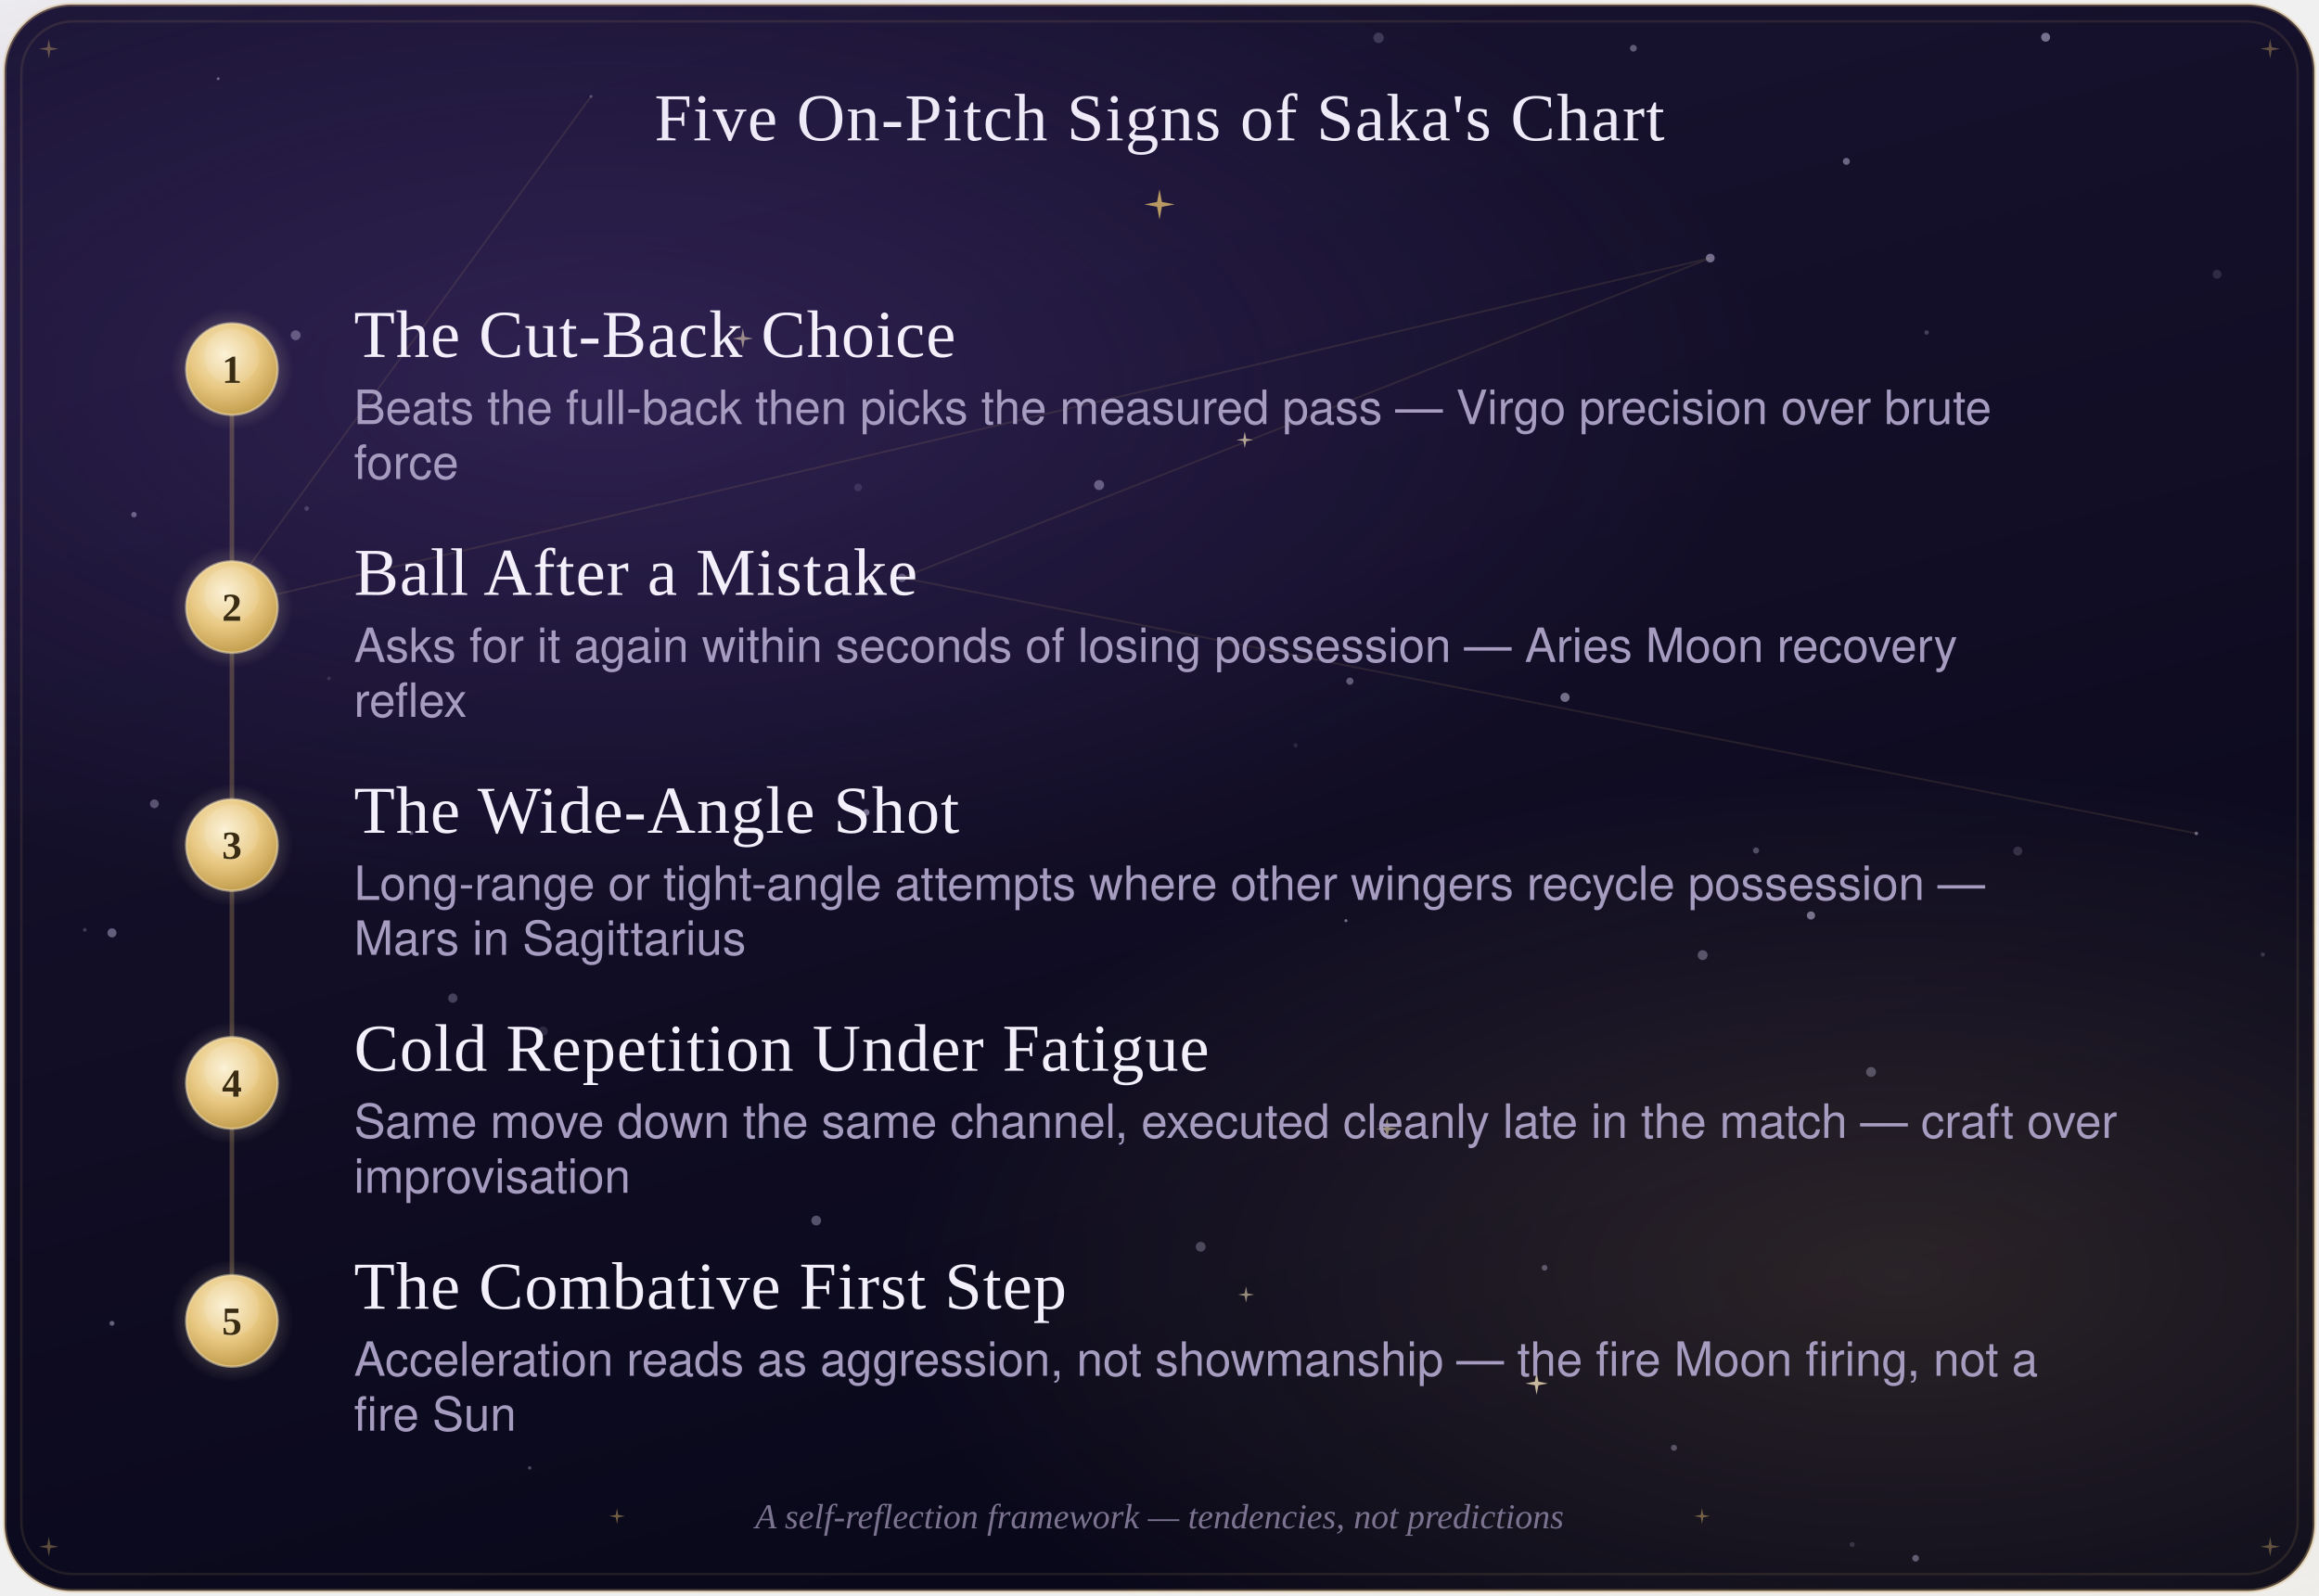
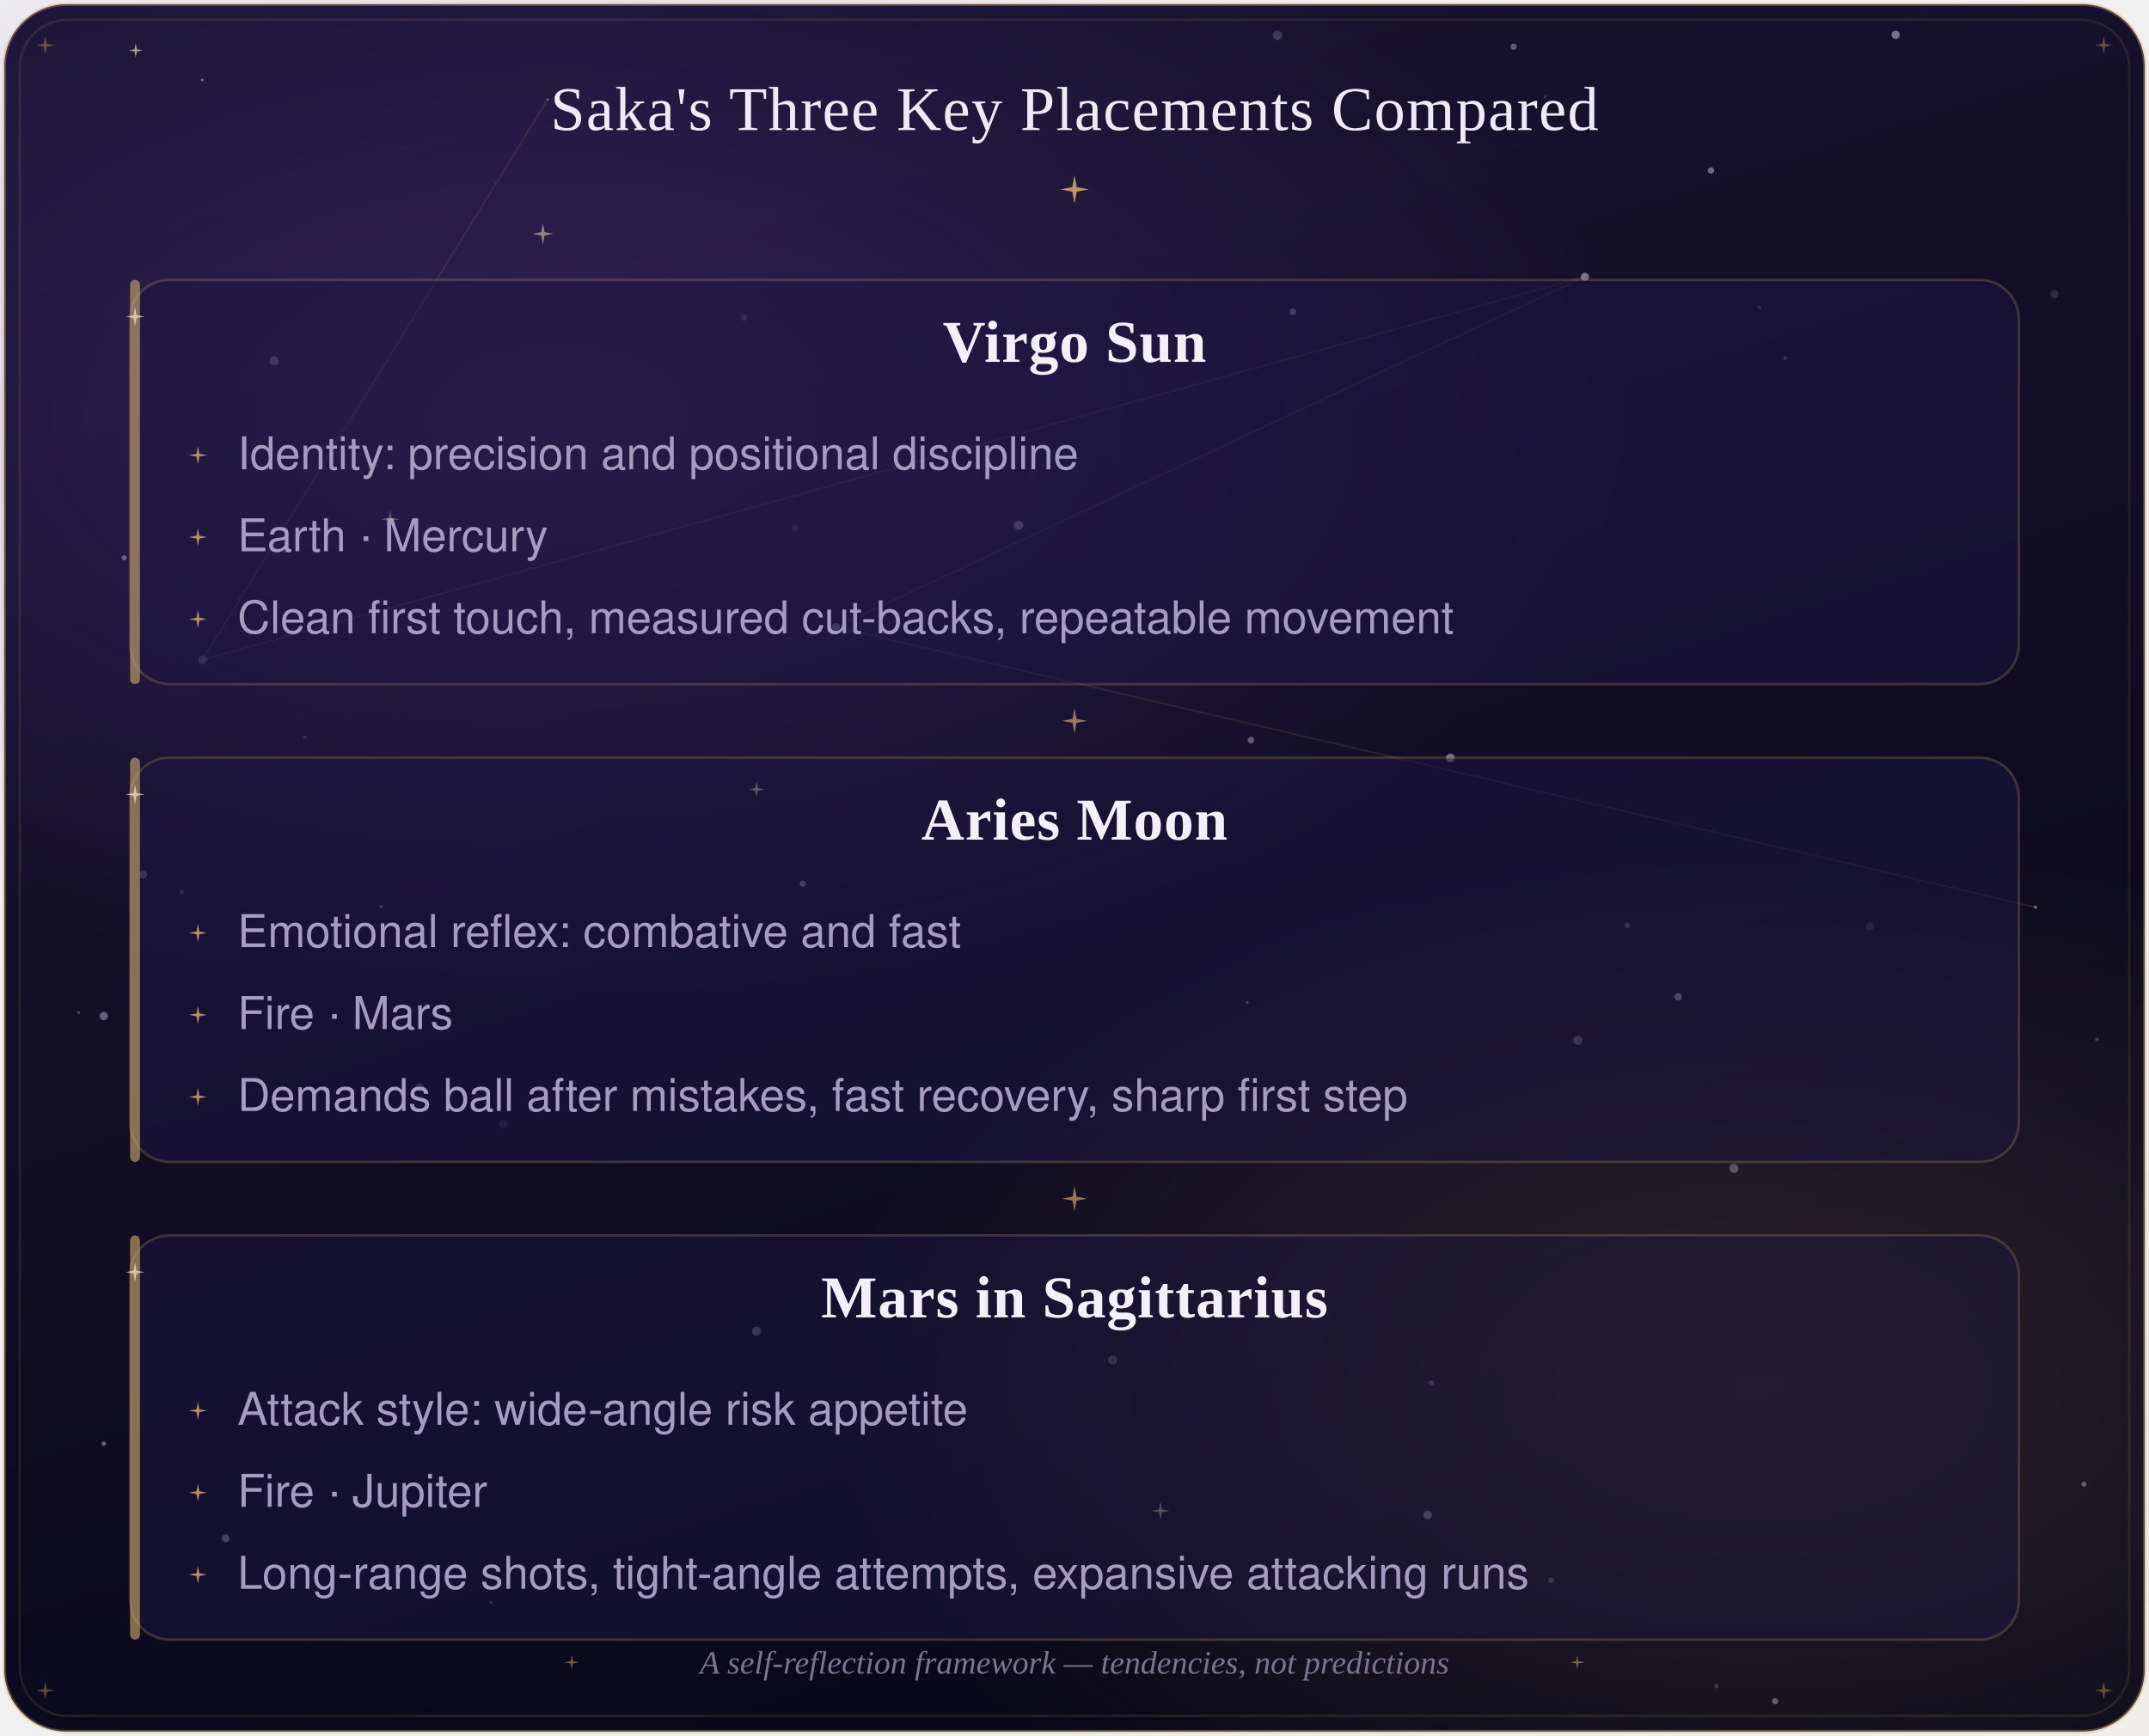
- <svg xmlns="http://www.w3.org/2000/svg" viewBox="0 0 760 523" role="img" aria-label="Five On-Pitch Signs of Saka's Chart">
+ <svg xmlns="http://www.w3.org/2000/svg" viewBox="0 0 760 614" role="img" aria-label="Saka's Three Key Placements Compared">
  <defs>
    <linearGradient id="bukayosakazodiacsign1en-panel" x1="0" y1="0" x2="0.4" y2="1">
      <stop offset="0" stop-color="#1a1433" />
      <stop offset="0.55" stop-color="#120e26" />
      <stop offset="1" stop-color="#09081a" />
    </linearGradient>
    <radialGradient id="bukayosakazodiacsign1en-foil" cx="0.42" cy="0.34" r="0.75">
      <stop offset="0" stop-color="#fbf0d2" />
      <stop offset="0.5" stop-color="#e8c882" />
      <stop offset="1" stop-color="#b8923f" />
    </radialGradient>
    <radialGradient id="bukayosakazodiacsign1en-glow" cx="0.5" cy="0.5" r="0.5">
      <stop offset="0" stop-color="#f6e6bf" />
      <stop offset="1" stop-color="#f6e6bf" stop-opacity="0" />
    </radialGradient>
    <radialGradient id="bukayosakazodiacsign1en-neb1" cx="0.5" cy="0.5" r="0.5">
      <stop offset="0" stop-color="#6f4bb0" stop-opacity="0.28" />
      <stop offset="1" stop-color="#6f4bb0" stop-opacity="0" />
    </radialGradient>
    <radialGradient id="bukayosakazodiacsign1en-neb2" cx="0.5" cy="0.5" r="0.5">
      <stop offset="0" stop-color="#d4af6a" stop-opacity="0.16" />
      <stop offset="1" stop-color="#d4af6a" stop-opacity="0" />
    </radialGradient>
    <linearGradient id="bukayosakazodiacsign1en-rule" x1="0" y1="0" x2="1" y2="0">
      <stop offset="0" stop-color="#d4af6a" stop-opacity="0" />
      <stop offset="0.5" stop-color="#d4af6a" stop-opacity="0.6" />
      <stop offset="1" stop-color="#d4af6a" stop-opacity="0" />
    </linearGradient>
  </defs>
-   <rect x="1.5" y="1.5" width="757" height="520" rx="22" fill="url(#bukayosakazodiacsign1en-panel)" />
-   <ellipse cx="198" cy="126" rx="380" ry="178" fill="url(#bukayosakazodiacsign1en-neb1)" />
-   <ellipse cx="623" cy="418" rx="334" ry="167" fill="url(#bukayosakazodiacsign1en-neb2)" />
-   <circle cx="661.3" cy="279.0" r="1.47" fill="#cfc8ea" opacity="0.18" />
-   <circle cx="281.2" cy="159.8" r="1.27" fill="#cfc8ea" opacity="0.14" />
-   <circle cx="134.8" cy="273.1" r="0.64" fill="#cfc8ea" opacity="0.35" />
-   <circle cx="96.9" cy="109.9" r="1.62" fill="#cfc8ea" opacity="0.36" />
-   <circle cx="148.4" cy="327.2" r="1.52" fill="#cfc8ea" opacity="0.28" />
-   <circle cx="741.6" cy="312.9" r="0.68" fill="#cfc8ea" opacity="0.21" />
-   <circle cx="283.9" cy="266.3" r="1.08" fill="#cfc8ea" opacity="0.50" />
-   <circle cx="631.4" cy="109.0" r="0.73" fill="#cfc8ea" opacity="0.26" />
-   <circle cx="670.4" cy="12.2" r="1.47" fill="#cfc8ea" opacity="0.52" />
-   <circle cx="36.7" cy="305.8" r="1.48" fill="#cfc8ea" opacity="0.43" />
-   <circle cx="451.8" cy="12.4" r="1.70" fill="#cfc8ea" opacity="0.21" />
-   <circle cx="178.0" cy="338.0" r="1.54" fill="#cfc8ea" opacity="0.15" />
-   <circle cx="50.6" cy="263.5" r="1.44" fill="#cfc8ea" opacity="0.36" />
-   <circle cx="193.7" cy="31.6" r="0.48" fill="#cfc8ea" opacity="0.32" />
-   <circle cx="173.6" cy="481.2" r="0.56" fill="#cfc8ea" opacity="0.33" />
-   <circle cx="107.8" cy="222.4" r="0.60" fill="#cfc8ea" opacity="0.16" />
-   <circle cx="593.5" cy="300.1" r="1.34" fill="#cfc8ea" opacity="0.53" />
-   <circle cx="613.2" cy="351.4" r="1.62" fill="#cfc8ea" opacity="0.33" />
-   <circle cx="100.5" cy="166.7" r="0.75" fill="#cfc8ea" opacity="0.23" />
-   <circle cx="71.5" cy="25.8" r="0.46" fill="#cfc8ea" opacity="0.48" />
-   <circle cx="424.6" cy="244.3" r="0.70" fill="#cfc8ea" opacity="0.14" />
-   <circle cx="442.4" cy="223.3" r="1.18" fill="#cfc8ea" opacity="0.41" />
-   <circle cx="441.1" cy="301.8" r="0.50" fill="#cfc8ea" opacity="0.51" />
-   <circle cx="27.8" cy="304.8" r="0.60" fill="#cfc8ea" opacity="0.25" />
-   <circle cx="360.2" cy="159.0" r="1.64" fill="#cfc8ea" opacity="0.41" />
-   <circle cx="605.1" cy="52.9" r="1.14" fill="#cfc8ea" opacity="0.47" />
-   <circle cx="36.7" cy="433.8" r="0.80" fill="#cfc8ea" opacity="0.45" />
-   <circle cx="71.6" cy="199.3" r="1.55" fill="#cfc8ea" opacity="0.27" />
-   <circle cx="607.0" cy="506.3" r="0.83" fill="#cfc8ea" opacity="0.18" />
-   <circle cx="535.3" cy="15.8" r="1.11" fill="#cfc8ea" opacity="0.40" />
-   <circle cx="267.5" cy="400.1" r="1.60" fill="#cfc8ea" opacity="0.37" />
-   <circle cx="560.5" cy="84.6" r="1.44" fill="#cfc8ea" opacity="0.51" />
-   <circle cx="43.9" cy="168.7" r="0.89" fill="#cfc8ea" opacity="0.43" />
-   <circle cx="295.6" cy="189.4" r="1.39" fill="#cfc8ea" opacity="0.38" />
-   <circle cx="506.2" cy="415.6" r="0.94" fill="#cfc8ea" opacity="0.36" />
-   <circle cx="64.3" cy="268.7" r="0.83" fill="#cfc8ea" opacity="0.22" />
-   <circle cx="719.8" cy="273.2" r="0.58" fill="#cfc8ea" opacity="0.48" />
-   <circle cx="548.6" cy="474.6" r="0.99" fill="#cfc8ea" opacity="0.34" />
-   <circle cx="726.6" cy="89.9" r="1.46" fill="#cfc8ea" opacity="0.15" />
-   <circle cx="627.8" cy="510.8" r="1.10" fill="#cfc8ea" opacity="0.41" />
-   <circle cx="512.9" cy="228.6" r="1.50" fill="#cfc8ea" opacity="0.52" />
-   <circle cx="393.5" cy="408.7" r="1.61" fill="#cfc8ea" opacity="0.30" />
-   <circle cx="558.0" cy="313.1" r="1.62" fill="#cfc8ea" opacity="0.36" />
-   <circle cx="575.5" cy="278.8" r="1.00" fill="#cfc8ea" opacity="0.33" />
-   <path d="M 503.577 449.8 L 504.2 452.9 L 507.3 453.516 L 504.2 454.1 L 503.577 457.2 L 503.0 454.1 L 499.9 453.516 L 503.0 452.9 Z" fill="#f6e6bf" opacity="0.776" />
-   <path d="M 408.374 421.7 L 408.8 424.0 L 411.0 424.383 L 408.8 424.8 L 408.374 427.0 L 407.9 424.8 L 405.7 424.383 L 407.9 424.0 Z" fill="#f6e6bf" opacity="0.573" />
-   <path d="M 243.465 107.6 L 244.0 110.4 L 246.8 110.95 L 244.0 111.5 L 243.465 114.3 L 242.9 111.5 L 240.1 110.95 L 242.9 110.4 Z" fill="#f6e6bf" opacity="0.55" />
-   <path d="M 454.612 366.5 L 455.2 369.5 L 458.2 370.044 L 455.2 370.6 L 454.612 373.6 L 454.0 370.6 L 451.0 370.044 L 454.0 369.5 Z" fill="#f6e6bf" opacity="0.565" />
-   <path d="M 407.938 141.5 L 408.4 143.8 L 410.7 144.197 L 408.4 144.6 L 407.938 146.9 L 407.5 144.6 L 405.2 144.197 L 407.5 143.8 Z" fill="#f6e6bf" opacity="0.694" />
-   <path d="M 193.7 31.6 L 71.6 199.3 L 560.5 84.6 L 295.6 189.4 L 719.8 273.2" fill="none" stroke="#d4af6a" stroke-width="0.6" opacity="0.12" />
-   <rect x="1.5" y="1.5" width="757" height="520" rx="22" fill="none" stroke="#d4af6a" stroke-opacity="0.34" stroke-width="1.2" />
-   <rect x="7" y="7" width="746" height="509" rx="17" fill="none" stroke="#d4af6a" stroke-opacity="0.12" stroke-width="0.8" />
+   <rect x="1.5" y="1.5" width="757" height="611" rx="22" fill="url(#bukayosakazodiacsign1en-panel)" />
+   <ellipse cx="198" cy="147" rx="380" ry="209" fill="url(#bukayosakazodiacsign1en-neb1)" />
+   <ellipse cx="623" cy="491" rx="334" ry="196" fill="url(#bukayosakazodiacsign1en-neb2)" />
+   <circle cx="661.3" cy="327.7" r="1.47" fill="#cfc8ea" opacity="0.18" />
+   <circle cx="281.2" cy="186.8" r="1.27" fill="#cfc8ea" opacity="0.14" />
+   <circle cx="134.8" cy="320.7" r="0.64" fill="#cfc8ea" opacity="0.35" />
+   <circle cx="96.9" cy="127.7" r="1.62" fill="#cfc8ea" opacity="0.36" />
+   <circle cx="148.4" cy="384.7" r="1.52" fill="#cfc8ea" opacity="0.28" />
+   <circle cx="741.6" cy="367.7" r="0.68" fill="#cfc8ea" opacity="0.21" />
+   <circle cx="283.9" cy="312.6" r="1.08" fill="#cfc8ea" opacity="0.50" />
+   <circle cx="631.4" cy="126.7" r="0.73" fill="#cfc8ea" opacity="0.26" />
+   <circle cx="670.4" cy="12.3" r="1.47" fill="#cfc8ea" opacity="0.52" />
+   <circle cx="36.7" cy="359.4" r="1.48" fill="#cfc8ea" opacity="0.43" />
+   <circle cx="451.8" cy="12.5" r="1.70" fill="#cfc8ea" opacity="0.21" />
+   <circle cx="178.0" cy="397.5" r="1.54" fill="#cfc8ea" opacity="0.15" />
+   <circle cx="50.6" cy="309.4" r="1.44" fill="#cfc8ea" opacity="0.36" />
+   <circle cx="193.7" cy="35.2" r="0.48" fill="#cfc8ea" opacity="0.32" />
+   <circle cx="173.6" cy="566.8" r="0.56" fill="#cfc8ea" opacity="0.33" />
+   <circle cx="107.8" cy="260.8" r="0.60" fill="#cfc8ea" opacity="0.16" />
+   <circle cx="593.5" cy="352.6" r="1.34" fill="#cfc8ea" opacity="0.53" />
+   <circle cx="613.2" cy="413.3" r="1.62" fill="#cfc8ea" opacity="0.33" />
+   <circle cx="100.5" cy="194.9" r="0.75" fill="#cfc8ea" opacity="0.23" />
+   <circle cx="71.5" cy="28.3" r="0.46" fill="#cfc8ea" opacity="0.48" />
+   <circle cx="424.6" cy="286.7" r="0.70" fill="#cfc8ea" opacity="0.14" />
+   <circle cx="442.4" cy="261.8" r="1.18" fill="#cfc8ea" opacity="0.41" />
+   <circle cx="441.1" cy="354.6" r="0.50" fill="#cfc8ea" opacity="0.51" />
+   <circle cx="27.8" cy="358.2" r="0.60" fill="#cfc8ea" opacity="0.25" />
+   <circle cx="360.2" cy="185.8" r="1.64" fill="#cfc8ea" opacity="0.41" />
+   <circle cx="605.1" cy="60.3" r="1.14" fill="#cfc8ea" opacity="0.47" />
+   <circle cx="36.7" cy="510.7" r="0.80" fill="#cfc8ea" opacity="0.45" />
+   <circle cx="71.6" cy="233.4" r="1.55" fill="#cfc8ea" opacity="0.27" />
+   <circle cx="607.0" cy="596.4" r="0.83" fill="#cfc8ea" opacity="0.18" />
+   <circle cx="535.3" cy="16.5" r="1.11" fill="#cfc8ea" opacity="0.40" />
+   <circle cx="267.5" cy="470.9" r="1.60" fill="#cfc8ea" opacity="0.37" />
+   <circle cx="560.5" cy="97.9" r="1.44" fill="#cfc8ea" opacity="0.51" />
+   <circle cx="43.9" cy="197.3" r="0.89" fill="#cfc8ea" opacity="0.43" />
+   <circle cx="295.6" cy="221.8" r="1.39" fill="#cfc8ea" opacity="0.38" />
+   <circle cx="506.2" cy="489.2" r="0.94" fill="#cfc8ea" opacity="0.36" />
+   <circle cx="64.3" cy="315.5" r="0.83" fill="#cfc8ea" opacity="0.22" />
+   <circle cx="719.8" cy="320.9" r="0.58" fill="#cfc8ea" opacity="0.48" />
+   <circle cx="548.6" cy="559.0" r="0.99" fill="#cfc8ea" opacity="0.34" />
+   <circle cx="726.6" cy="104.1" r="1.46" fill="#cfc8ea" opacity="0.15" />
+   <circle cx="627.8" cy="601.8" r="1.10" fill="#cfc8ea" opacity="0.41" />
+   <circle cx="512.9" cy="268.1" r="1.50" fill="#cfc8ea" opacity="0.52" />
+   <circle cx="393.5" cy="481.1" r="1.61" fill="#cfc8ea" opacity="0.30" />
+   <circle cx="558.0" cy="368.0" r="1.62" fill="#cfc8ea" opacity="0.36" />
+   <circle cx="575.5" cy="327.4" r="1.00" fill="#cfc8ea" opacity="0.33" />
+   <circle cx="504.9" cy="535.9" r="1.47" fill="#cfc8ea" opacity="0.51" />
+   <circle cx="622.2" cy="108.8" r="0.71" fill="#cfc8ea" opacity="0.25" />
+   <circle cx="457.2" cy="110.3" r="1.18" fill="#cfc8ea" opacity="0.42" />
+   <circle cx="172.1" cy="329.6" r="0.74" fill="#cfc8ea" opacity="0.21" />
+   <circle cx="79.8" cy="544.2" r="1.41" fill="#cfc8ea" opacity="0.49" />
+   <circle cx="263.3" cy="112.4" r="1.08" fill="#cfc8ea" opacity="0.22" />
+   <circle cx="546.5" cy="34.2" r="0.40" fill="#cfc8ea" opacity="0.28" />
+   <circle cx="737.0" cy="525.0" r="0.90" fill="#cfc8ea" opacity="0.39" />
+   <path d="M 47.979 15.3 L 48.4 17.4 L 50.5 17.783 L 48.4 18.2 L 47.979 20.3 L 47.6 18.2 L 45.5 17.783 L 47.6 17.4 Z" fill="#f6e6bf" opacity="0.65" />
+   <path d="M 138.007 180.4 L 138.5 183.2 L 141.3 183.69 L 138.5 184.2 L 138.007 187.0 L 137.5 184.2 L 134.7 183.69 L 137.5 183.2 Z" fill="#f6e6bf" opacity="0.643" />
+   <path d="M 267.564 276.4 L 268.0 278.8 L 270.4 279.256 L 268.0 279.7 L 267.564 282.1 L 267.1 279.7 L 264.7 279.256 L 267.1 278.8 Z" fill="#f6e6bf" opacity="0.634" />
+   <path d="M 410.424 531.2 L 410.9 533.9 L 413.6 534.433 L 410.9 534.9 L 410.424 537.6 L 409.9 534.9 L 407.2 534.433 L 409.9 533.9 Z" fill="#f6e6bf" opacity="0.526" />
+   <path d="M 192.006 79.0 L 192.6 82.1 L 195.7 82.739 L 192.6 83.3 L 192.006 86.5 L 191.4 83.3 L 188.3 82.739 L 191.4 82.1 Z" fill="#f6e6bf" opacity="0.51" />
+   <path d="M 193.7 35.2 L 71.6 233.4 L 560.5 97.9 L 295.6 221.8 L 719.8 320.9" fill="none" stroke="#d4af6a" stroke-width="0.6" opacity="0.12" />
+   <rect x="1.5" y="1.5" width="757" height="611" rx="22" fill="none" stroke="#d4af6a" stroke-opacity="0.34" stroke-width="1.2" />
+   <rect x="7" y="7" width="746" height="600" rx="17" fill="none" stroke="#d4af6a" stroke-opacity="0.12" stroke-width="0.8" />
  <path d="M 16 12.8 L 16.5 15.5 L 19.2 16 L 16.5 16.5 L 16 19.2 L 15.5 16.5 L 12.8 16 L 15.5 15.5 Z" fill="#d4af6a" opacity="0.4" />
  <path d="M 744 12.8 L 744.5 15.5 L 747.2 16 L 744.5 16.5 L 744 19.2 L 743.5 16.5 L 740.8 16 L 743.5 15.5 Z" fill="#d4af6a" opacity="0.4" />
-   <path d="M 16 503.8 L 16.5 506.5 L 19.2 507 L 16.5 507.5 L 16 510.2 L 15.5 507.5 L 12.8 507 L 15.5 506.5 Z" fill="#d4af6a" opacity="0.4" />
-   <path d="M 744 503.8 L 744.5 506.5 L 747.2 507 L 744.5 507.5 L 744 510.2 L 743.5 507.5 L 740.8 507 L 743.5 506.5 Z" fill="#d4af6a" opacity="0.4" />
-   <text x="380" y="46" text-anchor="middle" font-family="Georgia, 'Times New Roman', serif" font-size="22" letter-spacing="0.4" fill="#efeaf8">Five On-Pitch Signs of Saka's Chart</text>
+   <path d="M 16 594.8 L 16.5 597.5 L 19.2 598 L 16.5 598.5 L 16 601.2 L 15.5 598.5 L 12.8 598 L 15.5 597.5 Z" fill="#d4af6a" opacity="0.4" />
+   <path d="M 744 594.8 L 744.5 597.5 L 747.2 598 L 744.5 598.5 L 744 601.2 L 743.5 598.5 L 740.8 598 L 743.5 597.5 Z" fill="#d4af6a" opacity="0.4" />
+   <text x="380" y="46" text-anchor="middle" font-family="Georgia, 'Times New Roman', serif" font-size="22" letter-spacing="0.4" fill="#efeaf8">Saka's Three Key Placements Compared</text>
  <line x1="230" y1="67" x2="368" y2="67" stroke="url(#bukayosakazodiacsign1en-rule)" stroke-width="1" />
  <line x1="392" y1="67" x2="530" y2="67" stroke="url(#bukayosakazodiacsign1en-rule)" stroke-width="1" />
  <path d="M 380 62.0 L 380.8 66.2 L 385.0 67 L 380.8 67.8 L 380 72.0 L 379.2 67.8 L 375.0 67 L 379.2 66.2 Z" fill="#d4af6a" opacity="0.85" />
-   <line x1="76" y1="121" x2="76" y2="433" stroke="#d4af6a" stroke-opacity="0.28" stroke-width="1.5" />
-   <circle cx="76" cy="121" r="20.0" fill="url(#bukayosakazodiacsign1en-glow)" opacity="0.5" />
-   <circle cx="76" cy="121" r="15" fill="url(#bukayosakazodiacsign1en-foil)" stroke="#f6e6bf" stroke-opacity="0.5" stroke-width="0.8" />
-   <circle cx="76" cy="116.8" r="9.0" fill="#ffffff" opacity="0.10" />
-   <text x="76" y="125.5" text-anchor="middle" font-family="Georgia, 'Times New Roman', serif" font-size="13" font-weight="700" fill="#3a2c12">1</text>
-   <text x="116" y="117.0" font-family="Georgia, 'Times New Roman', serif" font-size="22" letter-spacing="0.3" fill="#f3effb">The Cut-Back Choice</text>
-   <text x="116" y="139.0" font-family="Helvetica, Arial, sans-serif" font-size="15.5" fill="#a59cc0">Beats the full-back then picks the measured pass — Virgo precision over brute</text>
-   <text x="116" y="157.0" font-family="Helvetica, Arial, sans-serif" font-size="15.5" fill="#a59cc0">force</text>
-   <circle cx="76" cy="199" r="20.0" fill="url(#bukayosakazodiacsign1en-glow)" opacity="0.5" />
-   <circle cx="76" cy="199" r="15" fill="url(#bukayosakazodiacsign1en-foil)" stroke="#f6e6bf" stroke-opacity="0.5" stroke-width="0.8" />
-   <circle cx="76" cy="194.8" r="9.0" fill="#ffffff" opacity="0.10" />
-   <text x="76" y="203.5" text-anchor="middle" font-family="Georgia, 'Times New Roman', serif" font-size="13" font-weight="700" fill="#3a2c12">2</text>
-   <text x="116" y="195.0" font-family="Georgia, 'Times New Roman', serif" font-size="22" letter-spacing="0.3" fill="#f3effb">Ball After a Mistake</text>
-   <text x="116" y="217.0" font-family="Helvetica, Arial, sans-serif" font-size="15.5" fill="#a59cc0">Asks for it again within seconds of losing possession — Aries Moon recovery</text>
-   <text x="116" y="235.0" font-family="Helvetica, Arial, sans-serif" font-size="15.5" fill="#a59cc0">reflex</text>
-   <circle cx="76" cy="277" r="20.0" fill="url(#bukayosakazodiacsign1en-glow)" opacity="0.5" />
-   <circle cx="76" cy="277" r="15" fill="url(#bukayosakazodiacsign1en-foil)" stroke="#f6e6bf" stroke-opacity="0.5" stroke-width="0.8" />
-   <circle cx="76" cy="272.8" r="9.0" fill="#ffffff" opacity="0.10" />
-   <text x="76" y="281.5" text-anchor="middle" font-family="Georgia, 'Times New Roman', serif" font-size="13" font-weight="700" fill="#3a2c12">3</text>
-   <text x="116" y="273.0" font-family="Georgia, 'Times New Roman', serif" font-size="22" letter-spacing="0.3" fill="#f3effb">The Wide-Angle Shot</text>
-   <text x="116" y="295.0" font-family="Helvetica, Arial, sans-serif" font-size="15.5" fill="#a59cc0">Long-range or tight-angle attempts where other wingers recycle possession —</text>
-   <text x="116" y="313.0" font-family="Helvetica, Arial, sans-serif" font-size="15.5" fill="#a59cc0">Mars in Sagittarius</text>
-   <circle cx="76" cy="355" r="20.0" fill="url(#bukayosakazodiacsign1en-glow)" opacity="0.5" />
-   <circle cx="76" cy="355" r="15" fill="url(#bukayosakazodiacsign1en-foil)" stroke="#f6e6bf" stroke-opacity="0.5" stroke-width="0.8" />
-   <circle cx="76" cy="350.8" r="9.0" fill="#ffffff" opacity="0.10" />
-   <text x="76" y="359.5" text-anchor="middle" font-family="Georgia, 'Times New Roman', serif" font-size="13" font-weight="700" fill="#3a2c12">4</text>
-   <text x="116" y="351.0" font-family="Georgia, 'Times New Roman', serif" font-size="22" letter-spacing="0.3" fill="#f3effb">Cold Repetition Under Fatigue</text>
-   <text x="116" y="373.0" font-family="Helvetica, Arial, sans-serif" font-size="15.5" fill="#a59cc0">Same move down the same channel, executed cleanly late in the match — craft over</text>
-   <text x="116" y="391.0" font-family="Helvetica, Arial, sans-serif" font-size="15.5" fill="#a59cc0">improvisation</text>
-   <circle cx="76" cy="433" r="20.0" fill="url(#bukayosakazodiacsign1en-glow)" opacity="0.5" />
-   <circle cx="76" cy="433" r="15" fill="url(#bukayosakazodiacsign1en-foil)" stroke="#f6e6bf" stroke-opacity="0.5" stroke-width="0.8" />
-   <circle cx="76" cy="428.8" r="9.0" fill="#ffffff" opacity="0.10" />
-   <text x="76" y="437.5" text-anchor="middle" font-family="Georgia, 'Times New Roman', serif" font-size="13" font-weight="700" fill="#3a2c12">5</text>
-   <text x="116" y="429.0" font-family="Georgia, 'Times New Roman', serif" font-size="22" letter-spacing="0.3" fill="#f3effb">The Combative First Step</text>
-   <text x="116" y="451.0" font-family="Helvetica, Arial, sans-serif" font-size="15.5" fill="#a59cc0">Acceleration reads as aggression, not showmanship — the fire Moon firing, not a</text>
-   <text x="116" y="469.0" font-family="Helvetica, Arial, sans-serif" font-size="15.5" fill="#a59cc0">fire Sun</text>
-   <path d="M 202.227 494.4 L 202.6 496.6 L 204.8 497 L 202.6 497.4 L 202.227 499.6 L 201.8 497.4 L 199.6 497 L 201.8 496.6 Z" fill="#d4af6a" opacity="0.5" />
-   <text x="380" y="501" text-anchor="middle" font-family="Georgia, 'Times New Roman', serif" font-style="italic" font-size="11.5" fill="#7b738f">A self-reflection framework — tendencies, not predictions</text>
-   <path d="M 557.773 494.4 L 558.2 496.6 L 560.4 497 L 558.2 497.4 L 557.773 499.6 L 557.4 497.4 L 555.2 497 L 557.4 496.6 Z" fill="#d4af6a" opacity="0.5" />
+   <rect x="46" y="99" width="668" height="143.0" rx="14" fill="#1d1740" fill-opacity="0.5" stroke="#d4af6a" stroke-opacity="0.22" stroke-width="0.9" />
+   <rect x="46" y="99" width="3.5" height="143.0" rx="1.8" fill="#d4af6a" fill-opacity="0.6" />
+   <path d="M 47.75 108.6 L 48.3 111.5 L 51.1 112 L 48.3 112.5 L 47.75 115.4 L 47.2 112.5 L 44.4 112 L 47.2 111.5 Z" fill="#f6e6bf" opacity="0.7" />
+   <text x="380" y="128.0" text-anchor="middle" font-family="Georgia, 'Times New Roman', serif" font-size="21" font-weight="700" letter-spacing="0.3" fill="#f3effb">Virgo Sun</text>
+   <path d="M 70 157.8 L 70.5 160.5 L 73.2 161 L 70.5 161.5 L 70 164.2 L 69.5 161.5 L 66.8 161 L 69.5 160.5 Z" fill="#d4af6a" opacity="0.8" />
+   <text x="84" y="166.0" font-family="Helvetica, Arial, sans-serif" font-size="16" fill="#a59cc0">Identity: precision and positional discipline</text>
+   <path d="M 70 186.8 L 70.5 189.5 L 73.2 190 L 70.5 190.5 L 70 193.2 L 69.5 190.5 L 66.8 190 L 69.5 189.5 Z" fill="#d4af6a" opacity="0.8" />
+   <text x="84" y="195.0" font-family="Helvetica, Arial, sans-serif" font-size="16" fill="#a59cc0">Earth · Mercury</text>
+   <path d="M 70 215.8 L 70.5 218.5 L 73.2 219 L 70.5 219.5 L 70 222.2 L 69.5 219.5 L 66.8 219 L 69.5 218.5 Z" fill="#d4af6a" opacity="0.8" />
+   <text x="84" y="224.0" font-family="Helvetica, Arial, sans-serif" font-size="16" fill="#a59cc0">Clean first touch, measured cut-backs, repeatable movement</text>
+   <path d="M 380 250.5 L 380.7 254.3 L 384.5 255 L 380.7 255.7 L 380 259.5 L 379.3 255.7 L 375.5 255 L 379.3 254.3 Z" fill="#d4af6a" opacity="0.65" />
+   <rect x="46" y="268" width="668" height="143.0" rx="14" fill="#1d1740" fill-opacity="0.5" stroke="#d4af6a" stroke-opacity="0.22" stroke-width="0.9" />
+   <rect x="46" y="268" width="3.5" height="143.0" rx="1.8" fill="#d4af6a" fill-opacity="0.6" />
+   <path d="M 47.75 277.6 L 48.3 280.5 L 51.1 281 L 48.3 281.5 L 47.75 284.4 L 47.2 281.5 L 44.4 281 L 47.2 280.5 Z" fill="#f6e6bf" opacity="0.7" />
+   <text x="380" y="297.0" text-anchor="middle" font-family="Georgia, 'Times New Roman', serif" font-size="21" font-weight="700" letter-spacing="0.3" fill="#f3effb">Aries Moon</text>
+   <path d="M 70 326.8 L 70.5 329.5 L 73.2 330 L 70.5 330.5 L 70 333.2 L 69.5 330.5 L 66.8 330 L 69.5 329.5 Z" fill="#d4af6a" opacity="0.8" />
+   <text x="84" y="335.0" font-family="Helvetica, Arial, sans-serif" font-size="16" fill="#a59cc0">Emotional reflex: combative and fast</text>
+   <path d="M 70 355.8 L 70.5 358.5 L 73.2 359 L 70.5 359.5 L 70 362.2 L 69.5 359.5 L 66.8 359 L 69.5 358.5 Z" fill="#d4af6a" opacity="0.8" />
+   <text x="84" y="364.0" font-family="Helvetica, Arial, sans-serif" font-size="16" fill="#a59cc0">Fire · Mars</text>
+   <path d="M 70 384.8 L 70.5 387.5 L 73.2 388 L 70.5 388.5 L 70 391.2 L 69.5 388.5 L 66.8 388 L 69.5 387.5 Z" fill="#d4af6a" opacity="0.8" />
+   <text x="84" y="393.0" font-family="Helvetica, Arial, sans-serif" font-size="16" fill="#a59cc0">Demands ball after mistakes, fast recovery, sharp first step</text>
+   <path d="M 380 419.5 L 380.7 423.3 L 384.5 424 L 380.7 424.7 L 380 428.5 L 379.3 424.7 L 375.5 424 L 379.3 423.3 Z" fill="#d4af6a" opacity="0.65" />
+   <rect x="46" y="437" width="668" height="143.0" rx="14" fill="#1d1740" fill-opacity="0.5" stroke="#d4af6a" stroke-opacity="0.22" stroke-width="0.9" />
+   <rect x="46" y="437" width="3.5" height="143.0" rx="1.8" fill="#d4af6a" fill-opacity="0.6" />
+   <path d="M 47.75 446.6 L 48.3 449.5 L 51.1 450 L 48.3 450.5 L 47.75 453.4 L 47.2 450.5 L 44.4 450 L 47.2 449.5 Z" fill="#f6e6bf" opacity="0.7" />
+   <text x="380" y="466.0" text-anchor="middle" font-family="Georgia, 'Times New Roman', serif" font-size="21" font-weight="700" letter-spacing="0.3" fill="#f3effb">Mars in Sagittarius</text>
+   <path d="M 70 495.8 L 70.5 498.5 L 73.2 499 L 70.5 499.5 L 70 502.2 L 69.5 499.5 L 66.8 499 L 69.5 498.5 Z" fill="#d4af6a" opacity="0.8" />
+   <text x="84" y="504.0" font-family="Helvetica, Arial, sans-serif" font-size="16" fill="#a59cc0">Attack style: wide-angle risk appetite</text>
+   <path d="M 70 524.8 L 70.5 527.5 L 73.2 528 L 70.5 528.5 L 70 531.2 L 69.5 528.5 L 66.8 528 L 69.5 527.5 Z" fill="#d4af6a" opacity="0.8" />
+   <text x="84" y="533.0" font-family="Helvetica, Arial, sans-serif" font-size="16" fill="#a59cc0">Fire · Jupiter</text>
+   <path d="M 70 553.8 L 70.5 556.5 L 73.2 557 L 70.5 557.5 L 70 560.2 L 69.5 557.5 L 66.8 557 L 69.5 556.5 Z" fill="#d4af6a" opacity="0.8" />
+   <text x="84" y="562.0" font-family="Helvetica, Arial, sans-serif" font-size="16" fill="#a59cc0">Long-range shots, tight-angle attempts, expansive attacking runs</text>
+   <path d="M 202.227 585.4 L 202.6 587.6 L 204.8 588 L 202.6 588.4 L 202.227 590.6 L 201.8 588.4 L 199.6 588 L 201.8 587.6 Z" fill="#d4af6a" opacity="0.5" />
+   <text x="380" y="592" text-anchor="middle" font-family="Georgia, 'Times New Roman', serif" font-style="italic" font-size="11.5" fill="#7b738f">A self-reflection framework — tendencies, not predictions</text>
+   <path d="M 557.773 585.4 L 558.2 587.6 L 560.4 588 L 558.2 588.4 L 557.773 590.6 L 557.4 588.4 L 555.2 588 L 557.4 587.6 Z" fill="#d4af6a" opacity="0.5" />
</svg>
